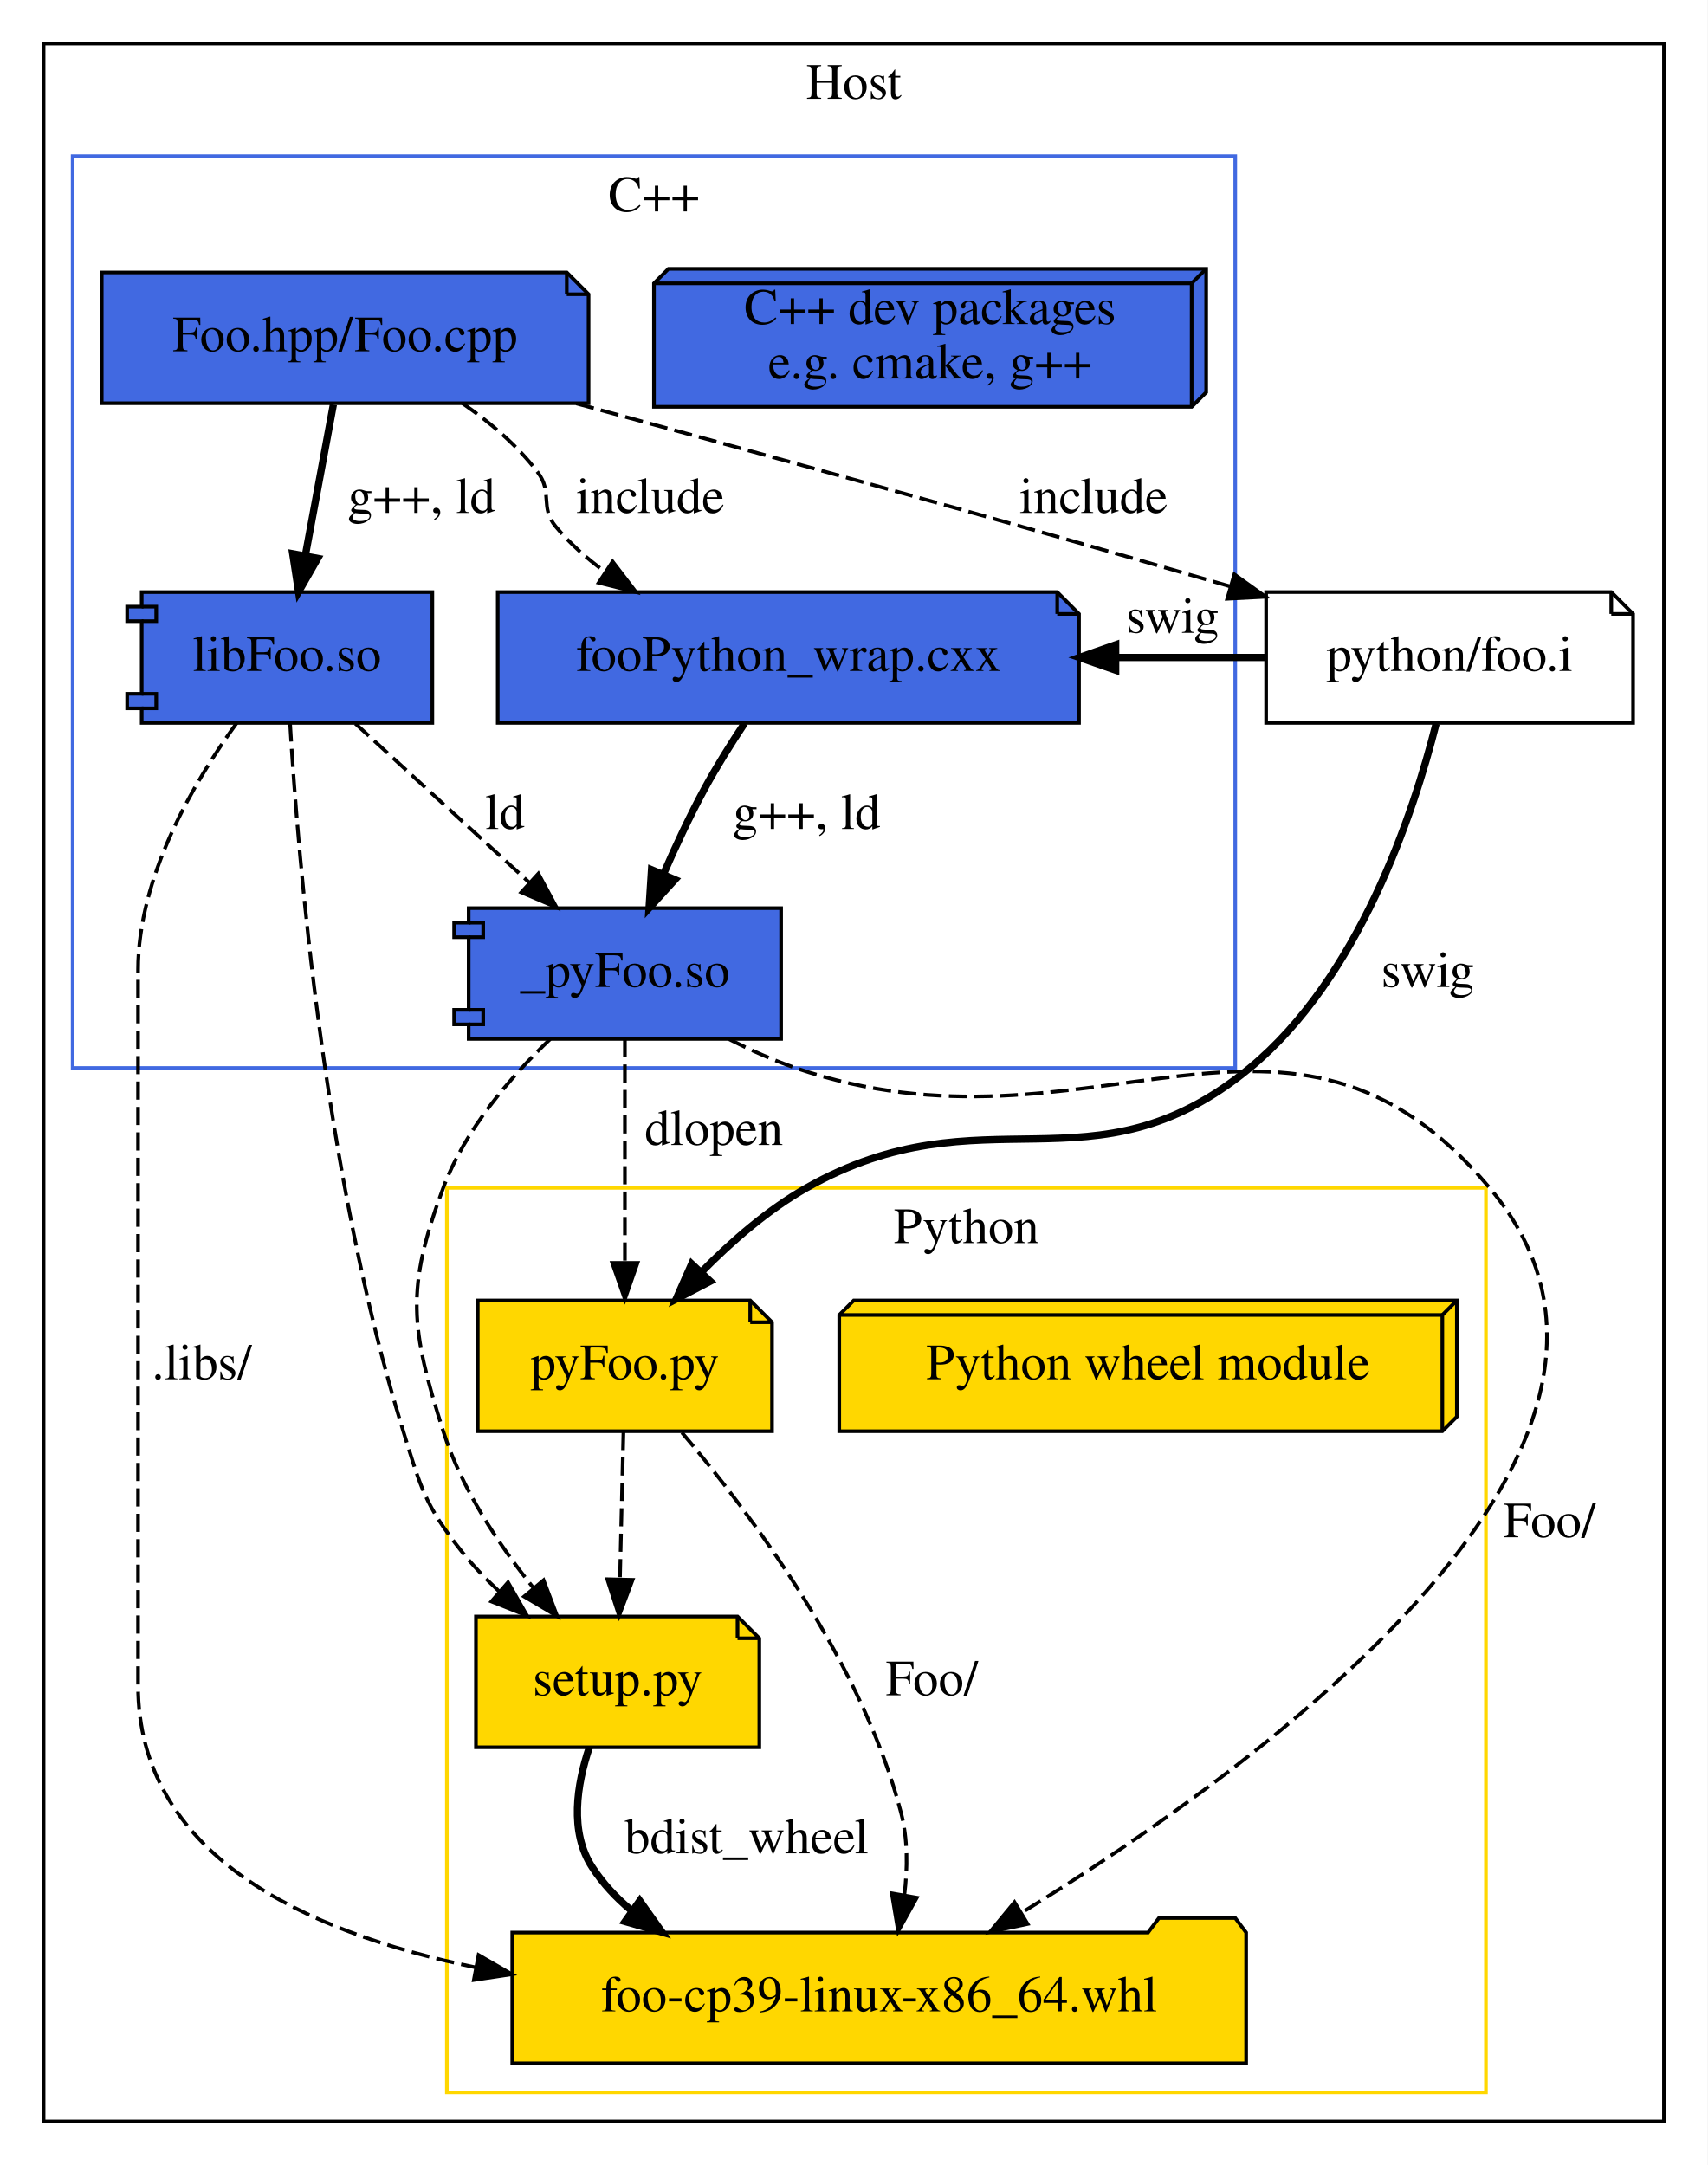
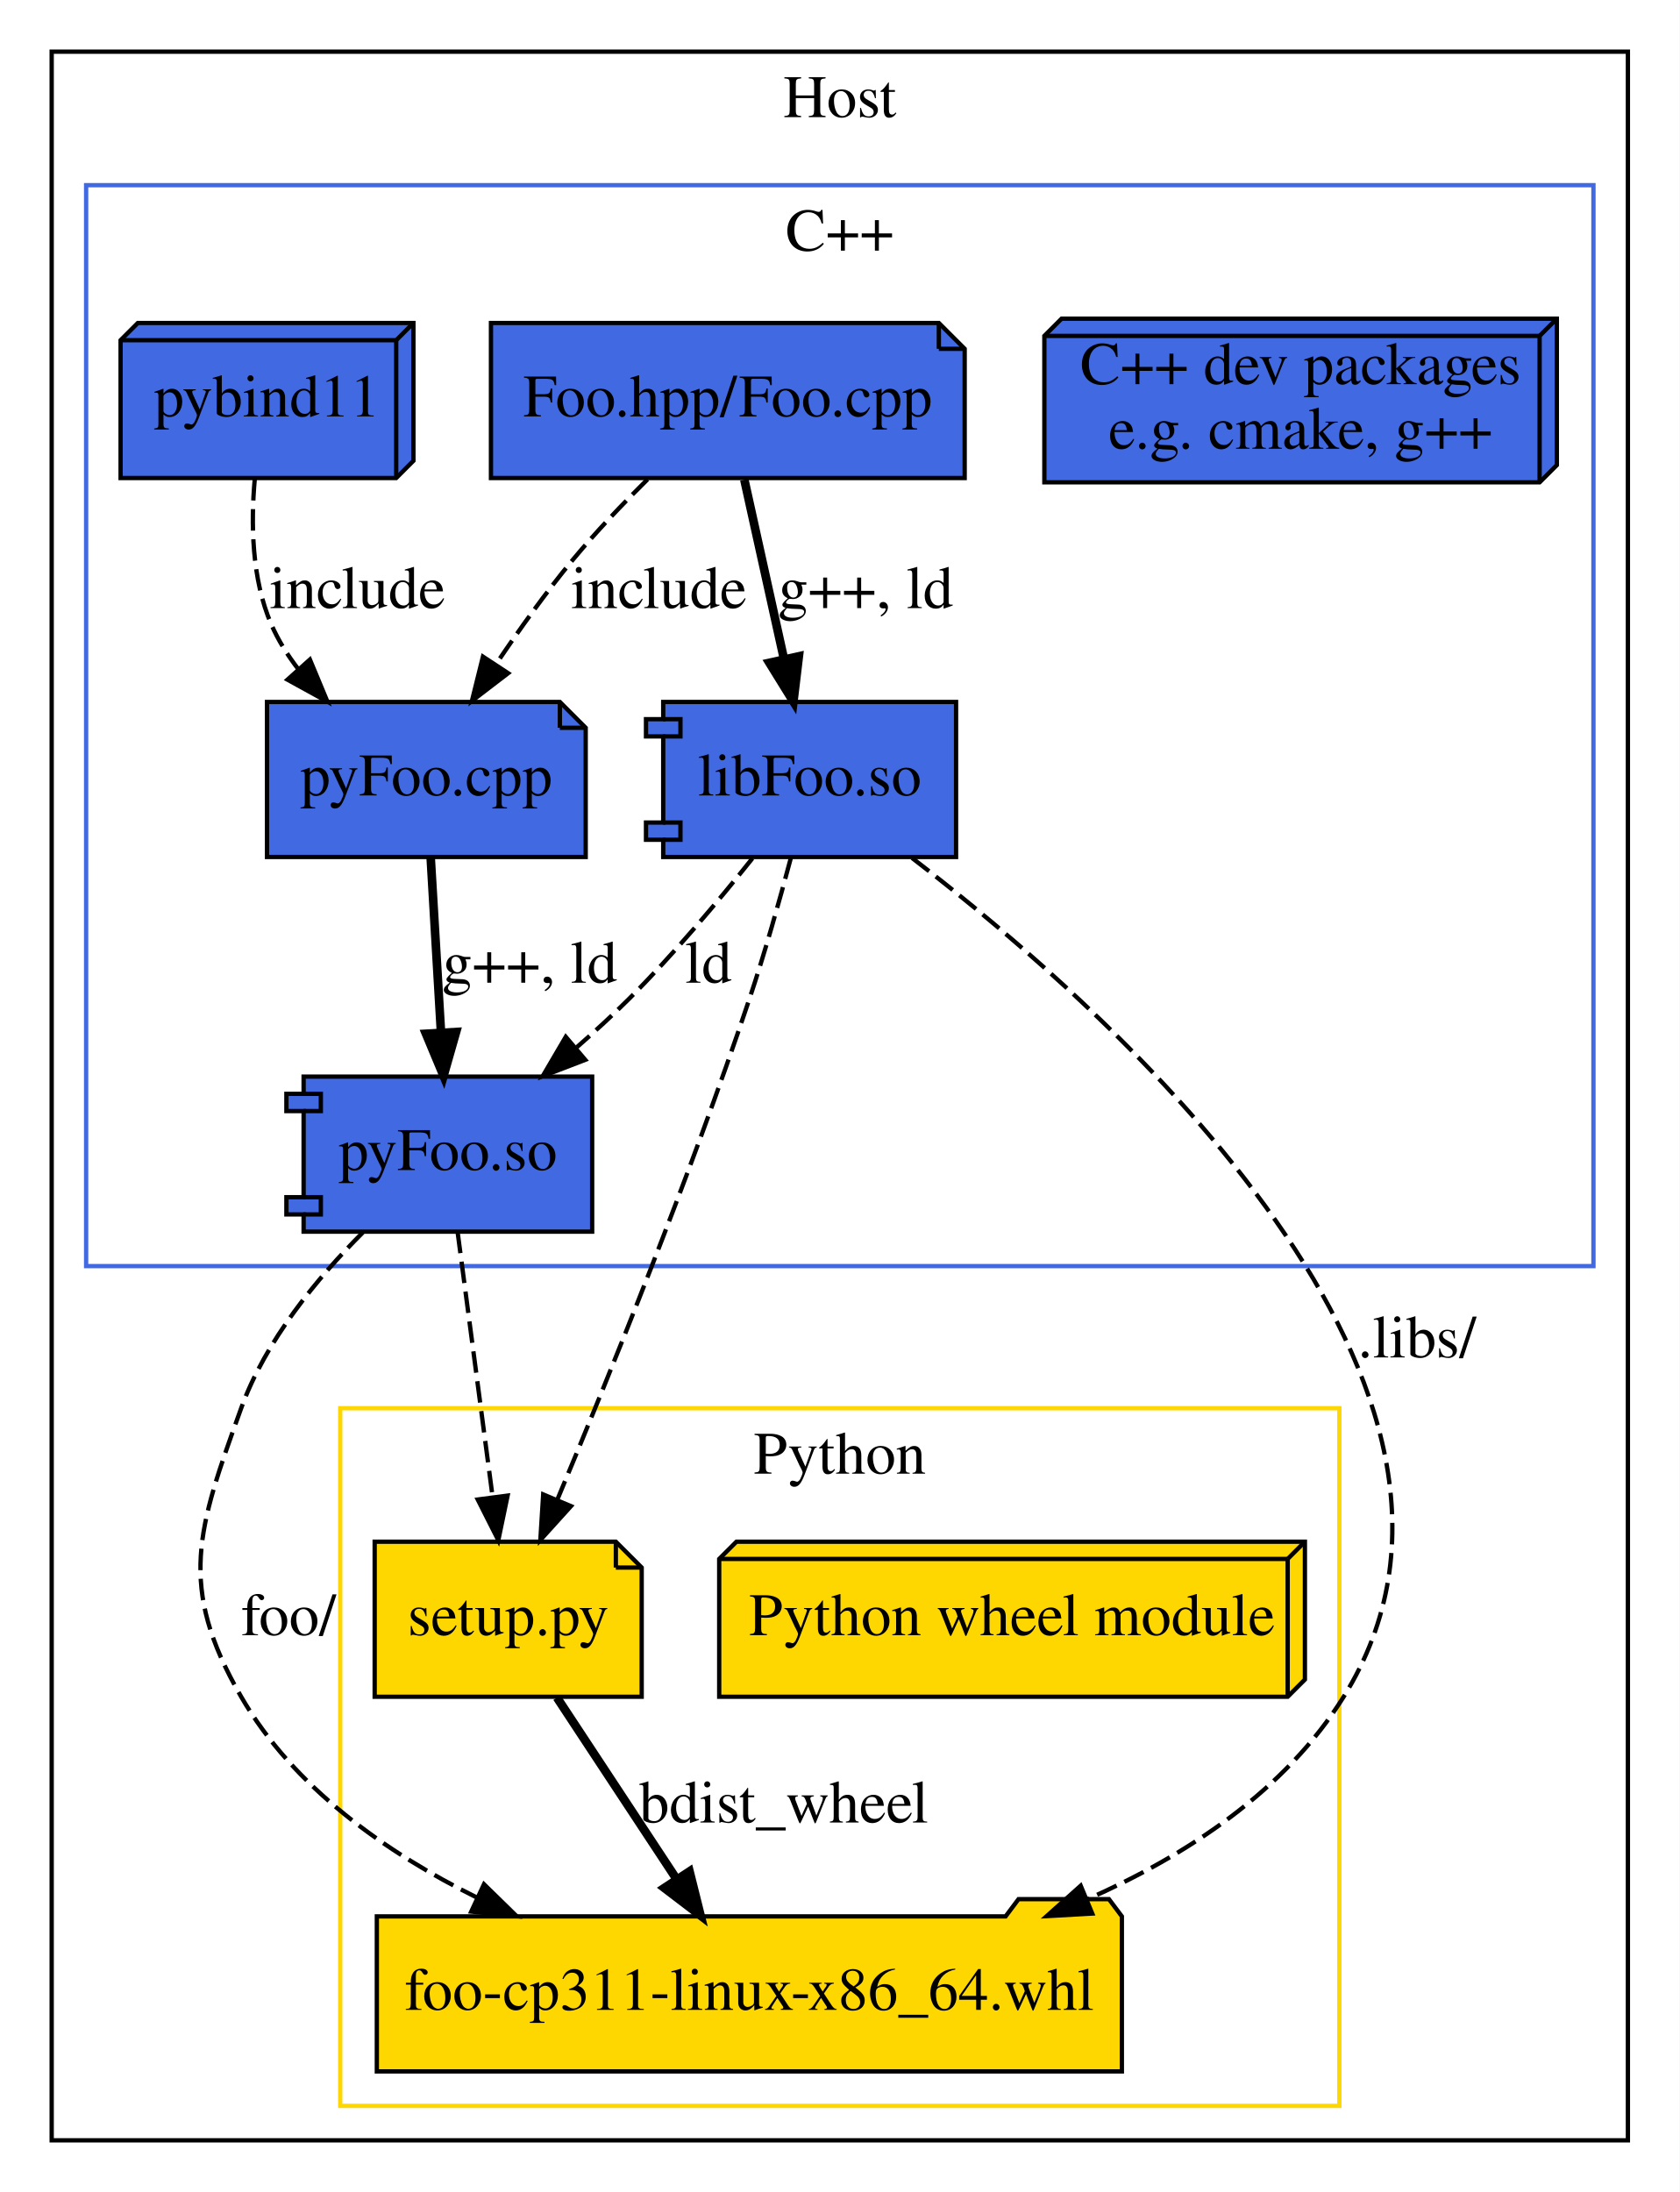
- <svg xmlns="http://www.w3.org/2000/svg" width="470pt" height="596pt" viewBox="0.00 0.00 470.00 596.00">
-   <g id="graph0" class="graph" transform="scale(1 1) rotate(0) translate(4 592)">
-     <polygon fill="white" stroke="transparent" points="-4,4 -4,-592 466,-592 466,4 -4,4" />
+ <svg xmlns="http://www.w3.org/2000/svg" width="390pt" height="509pt" viewBox="0.00 0.00 390.00 509.00">
+   <g id="graph0" class="graph" transform="scale(1 1) rotate(0) translate(4 505)">
+     <polygon fill="white" stroke="transparent" points="-4,4 -4,-505 386,-505 386,4 -4,4" />
    <g id="clust1" class="cluster">
-       <polygon fill="none" stroke="black" points="8,-8 8,-580 454,-580 454,-8 8,-8" />
-       <text text-anchor="middle" x="231" y="-564.8" font-family="Times,serif" font-size="14.00">Host</text>
+       <polygon fill="none" stroke="black" points="8,-8 8,-493 374,-493 374,-8 8,-8" />
+       <text text-anchor="middle" x="191" y="-477.8" font-family="Times,serif" font-size="14.00">Host</text>
    </g>
    <g id="clust2" class="cluster">
-       <polygon fill="none" stroke="royalblue" points="16,-298 16,-549 336,-549 336,-298 16,-298" />
-       <text text-anchor="middle" x="176" y="-533.8" font-family="Times,serif" font-size="14.00">C++</text>
+       <polygon fill="none" stroke="royalblue" points="16,-211 16,-462 366,-462 366,-211 16,-211" />
+       <text text-anchor="middle" x="191" y="-446.8" font-family="Times,serif" font-size="14.00">C++</text>
    </g>
    <g id="clust3" class="cluster">
-       <polygon fill="none" stroke="gold" points="119,-16 119,-265 405,-265 405,-16 119,-16" />
-       <text text-anchor="middle" x="262" y="-249.8" font-family="Times,serif" font-size="14.00">Python</text>
+       <polygon fill="none" stroke="gold" points="75,-16 75,-178 307,-178 307,-16 75,-16" />
+       <text text-anchor="middle" x="191" y="-162.8" font-family="Times,serif" font-size="14.00">Python</text>
    </g>
    <g id="node1" class="node">
-       <polygon fill="white" stroke="black" points="439.5,-429 344.5,-429 344.5,-393 445.5,-393 445.5,-423 439.5,-429" />
-       <polyline fill="none" stroke="black" points="439.5,-429 439.5,-423 " />
-       <polyline fill="none" stroke="black" points="445.5,-423 439.5,-423 " />
-       <text text-anchor="middle" x="395" y="-407.3" font-family="Times,serif" font-size="14.00">python/foo.i</text>
+       <polygon fill="royalblue" stroke="black" points="357.5,-431 242.5,-431 238.5,-427 238.5,-393 353.5,-393 357.5,-397 357.5,-431" />
+       <polyline fill="none" stroke="black" points="353.5,-427 238.5,-427 " />
+       <polyline fill="none" stroke="black" points="353.5,-427 353.5,-393 " />
+       <polyline fill="none" stroke="black" points="353.5,-427 357.5,-431 " />
+       <text text-anchor="middle" x="298" y="-415.8" font-family="Times,serif" font-size="14.00">C++ dev packages</text>
+       <text text-anchor="middle" x="298" y="-400.8" font-family="Times,serif" font-size="14.00">e.g. cmake, g++</text>
+     </g>
+     <g id="node2" class="node">
+       <polygon fill="royalblue" stroke="black" points="92,-430 28,-430 24,-426 24,-394 88,-394 92,-398 92,-430" />
+       <polyline fill="none" stroke="black" points="88,-426 24,-426 " />
+       <polyline fill="none" stroke="black" points="88,-426 88,-394 " />
+       <polyline fill="none" stroke="black" points="88,-426 92,-430 " />
+       <text text-anchor="middle" x="58" y="-408.3" font-family="Times,serif" font-size="14.00">pybind11</text>
    </g>
    <g id="node5" class="node">
-       <polygon fill="royalblue" stroke="black" points="287,-429 133,-429 133,-393 293,-393 293,-423 287,-429" />
-       <polyline fill="none" stroke="black" points="287,-429 287,-423 " />
-       <polyline fill="none" stroke="black" points="293,-423 287,-423 " />
-       <text text-anchor="middle" x="213" y="-407.3" font-family="Times,serif" font-size="14.00">fooPython_wrap.cxx</text>
+       <polygon fill="royalblue" stroke="black" points="126,-342 58,-342 58,-306 132,-306 132,-336 126,-342" />
+       <polyline fill="none" stroke="black" points="126,-342 126,-336 " />
+       <polyline fill="none" stroke="black" points="132,-336 126,-336 " />
+       <text text-anchor="middle" x="95" y="-320.3" font-family="Times,serif" font-size="14.00">pyFoo.cpp</text>
+     </g>
+     <g id="edge1" class="edge">
+       <path fill="none" stroke="black" stroke-dasharray="5,2" d="M55.16,-393.77C54.23,-383.55 54.42,-370.56 59,-360 60.59,-356.33 62.78,-352.84 65.28,-349.6" />
+       <polygon fill="black" stroke="black" points="67.96,-351.85 72.03,-342.07 62.75,-347.18 67.96,-351.85" />
+       <text text-anchor="middle" x="79" y="-363.8" font-family="Times,serif" font-size="14.00">include</text>
+     </g>
+     <g id="node3" class="node">
+       <polygon fill="royalblue" stroke="black" points="214,-430 110,-430 110,-394 220,-394 220,-424 214,-430" />
+       <polyline fill="none" stroke="black" points="214,-430 214,-424 " />
+       <polyline fill="none" stroke="black" points="220,-424 214,-424 " />
+       <text text-anchor="middle" x="165" y="-408.3" font-family="Times,serif" font-size="14.00">Foo.hpp/Foo.cpp</text>
+     </g>
+     <g id="node4" class="node">
+       <polygon fill="royalblue" stroke="black" points="218,-342 150,-342 150,-338 146,-338 146,-334 150,-334 150,-314 146,-314 146,-310 150,-310 150,-306 218,-306 218,-342" />
+       <polyline fill="none" stroke="black" points="150,-338 154,-338 154,-334 150,-334 " />
+       <polyline fill="none" stroke="black" points="150,-314 154,-314 154,-310 150,-310 " />
+       <text text-anchor="middle" x="184" y="-320.3" font-family="Times,serif" font-size="14.00">libFoo.so</text>
+     </g>
+     <g id="edge3" class="edge">
+       <path fill="none" stroke="black" stroke-width="2" d="M168.84,-393.6C171.49,-381.63 175.05,-365.5 178.06,-351.89" />
+       <polygon fill="black" stroke="black" stroke-width="2" points="181.49,-352.6 180.23,-342.08 174.65,-351.09 181.49,-352.6" />
+       <text text-anchor="middle" x="197" y="-363.8" font-family="Times,serif" font-size="14.00">g++, ld</text>
+     </g>
+     <g id="edge2" class="edge">
+       <path fill="none" stroke="black" stroke-dasharray="5,2" d="M146.36,-393.69C140.56,-387.96 134.3,-381.4 129,-375 122.78,-367.48 116.59,-358.82 111.23,-350.85" />
+       <polygon fill="black" stroke="black" points="113.99,-348.68 105.58,-342.24 108.14,-352.52 113.99,-348.68" />
+       <text text-anchor="middle" x="149" y="-363.8" font-family="Times,serif" font-size="14.00">include</text>
+     </g>
+     <g id="node6" class="node">
+       <polygon fill="royalblue" stroke="black" points="133.5,-255 66.5,-255 66.5,-251 62.5,-251 62.5,-247 66.5,-247 66.5,-227 62.5,-227 62.5,-223 66.5,-223 66.5,-219 133.5,-219 133.5,-255" />
+       <polyline fill="none" stroke="black" points="66.5,-251 70.5,-251 70.5,-247 66.5,-247 " />
+       <polyline fill="none" stroke="black" points="66.5,-227 70.5,-227 70.5,-223 66.5,-223 " />
+       <text text-anchor="middle" x="100" y="-233.3" font-family="Times,serif" font-size="14.00">pyFoo.so</text>
+     </g>
+     <g id="edge5" class="edge">
+       <path fill="none" stroke="black" stroke-dasharray="5,2" d="M170.71,-305.68C162.78,-295.74 152.28,-283.24 142,-273 138.23,-269.24 134.1,-265.46 129.94,-261.83" />
+       <polygon fill="black" stroke="black" points="131.9,-258.9 122.01,-255.1 127.37,-264.24 131.9,-258.9" />
+       <text text-anchor="middle" x="160.5" y="-276.8" font-family="Times,serif" font-size="14.00">ld</text>
+     </g>
+     <g id="node8" class="node">
+       <polygon fill="gold" stroke="black" points="139,-147 83,-147 83,-111 145,-111 145,-141 139,-147" />
+       <polyline fill="none" stroke="black" points="139,-147 139,-141 " />
+       <polyline fill="none" stroke="black" points="145,-141 139,-141 " />
+       <text text-anchor="middle" x="114" y="-125.3" font-family="Times,serif" font-size="14.00">setup.py</text>
+     </g>
+     <g id="edge7" class="edge">
+       <path fill="none" stroke="black" stroke-dasharray="5,2" d="M179.63,-305.75C177.05,-296.05 173.61,-283.77 170,-273 156.22,-231.84 137.32,-185.2 125.38,-156.69" />
+       <polygon fill="black" stroke="black" points="128.58,-155.26 121.47,-147.4 122.13,-157.98 128.58,-155.26" />
+     </g>
+     <g id="node9" class="node">
+       <polygon fill="gold" stroke="black" points="256.5,-60 253.5,-64 232.5,-64 229.5,-60 83.5,-60 83.5,-24 256.5,-24 256.5,-60" />
+       <text text-anchor="middle" x="170" y="-38.3" font-family="Times,serif" font-size="14.00">foo-cp311-linux-x86_64.whl</text>
+     </g>
+     <g id="edge8" class="edge">
+       <path fill="none" stroke="black" stroke-dasharray="5,2" d="M207.79,-305.77C255.02,-269.42 352.37,-182.33 308,-111 294.42,-89.18 271.56,-74.15 248.3,-63.9" />
+       <polygon fill="black" stroke="black" points="249.62,-60.66 239.04,-60.06 246.94,-67.12 249.62,-60.66" />
+       <text text-anchor="middle" x="325" y="-189.8" font-family="Times,serif" font-size="14.00">.libs/</text>
+     </g>
+     <g id="edge4" class="edge">
+       <path fill="none" stroke="black" stroke-width="2" d="M96.01,-305.8C96.7,-294.16 97.61,-278.55 98.4,-265.24" />
+       <polygon fill="black" stroke="black" stroke-width="2" points="101.9,-265.36 98.99,-255.18 94.91,-264.95 101.9,-265.36" />
+       <text text-anchor="middle" x="119" y="-276.8" font-family="Times,serif" font-size="14.00">g++, ld</text>
+     </g>
+     <g id="edge9" class="edge">
+       <path fill="none" stroke="black" stroke-dasharray="5,2" d="M102.25,-218.97C104.44,-202.38 107.81,-176.88 110.38,-157.43" />
+       <polygon fill="black" stroke="black" points="113.87,-157.71 111.71,-147.34 106.93,-156.8 113.87,-157.71" />
+     </g>
+     <g id="edge10" class="edge">
+       <path fill="none" stroke="black" stroke-dasharray="5,2" d="M80.25,-218.81C69.67,-208.24 57.67,-193.74 52,-178 41.91,-149.98 37.1,-136.78 52,-111 64.16,-89.95 85.59,-74.84 106.88,-64.3" />
+       <polygon fill="black" stroke="black" points="108.38,-67.46 115.96,-60.05 105.42,-61.11 108.38,-67.46" />
+       <text text-anchor="middle" x="63" y="-125.3" font-family="Times,serif" font-size="14.00">foo/</text>
+     </g>
+     <g id="node7" class="node">
+       <polygon fill="gold" stroke="black" points="299,-147 167,-147 163,-143 163,-111 295,-111 299,-115 299,-147" />
+       <polyline fill="none" stroke="black" points="295,-143 163,-143 " />
+       <polyline fill="none" stroke="black" points="295,-143 295,-111 " />
+       <polyline fill="none" stroke="black" points="295,-143 299,-147 " />
+       <text text-anchor="middle" x="231" y="-125.3" font-family="Times,serif" font-size="14.00">Python wheel module</text>
    </g>
    <g id="edge6" class="edge">
-       <path fill="none" stroke="black" stroke-width="2" d="M344.46,-411C331.65,-411 317.5,-411 303.36,-411" />
-       <polygon fill="black" stroke="black" stroke-width="2" points="303.09,-407.5 293.09,-411 303.09,-414.5 303.09,-407.5" />
-       <text text-anchor="middle" x="318.75" y="-417.8" font-family="Times,serif" font-size="14.00">swig</text>
-     </g>
-     <g id="node8" class="node">
-       <polygon fill="gold" stroke="black" points="202.5,-234 127.5,-234 127.5,-198 208.5,-198 208.5,-228 202.5,-234" />
-       <polyline fill="none" stroke="black" points="202.5,-234 202.5,-228 " />
-       <polyline fill="none" stroke="black" points="208.5,-228 202.5,-228 " />
-       <text text-anchor="middle" x="168" y="-212.3" font-family="Times,serif" font-size="14.00">pyFoo.py</text>
-     </g>
-     <g id="edge10" class="edge">
-       <path fill="none" stroke="black" stroke-width="2" d="M391.29,-392.8C385.06,-368.09 370.09,-322.8 340,-298 296.65,-262.28 266.9,-292.65 218,-265 207.41,-259.01 197.39,-250.27 189.14,-241.89" />
-       <polygon fill="black" stroke="black" stroke-width="2" points="191.49,-239.27 182.1,-234.37 186.38,-244.06 191.49,-239.27" />
-       <text text-anchor="middle" x="389" y="-320.3" font-family="Times,serif" font-size="14.00">swig</text>
-     </g>
-     <g id="node2" class="node">
-       <polygon fill="royalblue" stroke="black" points="328,-518 180,-518 176,-514 176,-480 324,-480 328,-484 328,-518" />
-       <polyline fill="none" stroke="black" points="324,-514 176,-514 " />
-       <polyline fill="none" stroke="black" points="324,-514 324,-480 " />
-       <polyline fill="none" stroke="black" points="324,-514 328,-518 " />
-       <text text-anchor="middle" x="252" y="-502.8" font-family="Times,serif" font-size="14.00">C++ dev packages</text>
-       <text text-anchor="middle" x="252" y="-487.8" font-family="Times,serif" font-size="14.00">e.g. cmake, g++</text>
-     </g>
-     <g id="node3" class="node">
-       <polygon fill="royalblue" stroke="black" points="152,-517 24,-517 24,-481 158,-481 158,-511 152,-517" />
-       <polyline fill="none" stroke="black" points="152,-517 152,-511 " />
-       <polyline fill="none" stroke="black" points="158,-511 152,-511 " />
-       <text text-anchor="middle" x="91" y="-495.3" font-family="Times,serif" font-size="14.00">Foo.hpp/Foo.cpp</text>
-     </g>
-     <g id="edge5" class="edge">
-       <path fill="none" stroke="black" stroke-dasharray="5,2" d="M154.6,-480.93C202.54,-467.94 270.16,-449.34 334.49,-430.6" />
-       <polygon fill="black" stroke="black" points="335.75,-433.88 344.37,-427.71 333.79,-427.16 335.75,-433.88" />
-       <text text-anchor="middle" x="297" y="-450.8" font-family="Times,serif" font-size="14.00">include</text>
-     </g>
-     <g id="node4" class="node">
-       <polygon fill="royalblue" stroke="black" points="115,-429 35,-429 35,-425 31,-425 31,-421 35,-421 35,-401 31,-401 31,-397 35,-397 35,-393 115,-393 115,-429" />
-       <polyline fill="none" stroke="black" points="35,-425 39,-425 39,-421 35,-421 " />
-       <polyline fill="none" stroke="black" points="35,-401 39,-401 39,-397 35,-397 " />
-       <text text-anchor="middle" x="75" y="-407.3" font-family="Times,serif" font-size="14.00">libFoo.so</text>
-     </g>
-     <g id="edge2" class="edge">
-       <path fill="none" stroke="black" stroke-width="2" d="M87.76,-480.6C85.56,-468.75 82.59,-452.82 80.08,-439.29" />
-       <polygon fill="black" stroke="black" stroke-width="2" points="83.45,-438.28 78.18,-429.08 76.57,-439.56 83.45,-438.28" />
-       <text text-anchor="middle" x="112" y="-450.8" font-family="Times,serif" font-size="14.00">g++, ld</text>
-     </g>
-     <g id="edge1" class="edge">
-       <path fill="none" stroke="black" stroke-dasharray="5,2" d="M123.26,-480.98C130.9,-475.73 138.43,-469.36 144,-462 148.24,-456.4 144.49,-452.39 149,-447 152.85,-442.39 157.47,-438.29 162.44,-434.67" />
-       <polygon fill="black" stroke="black" points="164.62,-437.42 171.06,-429.01 160.78,-431.57 164.62,-437.42" />
-       <text text-anchor="middle" x="175" y="-450.8" font-family="Times,serif" font-size="14.00">include</text>
-     </g>
-     <g id="node6" class="node">
-       <polygon fill="royalblue" stroke="black" points="211,-342 125,-342 125,-338 121,-338 121,-334 125,-334 125,-314 121,-314 121,-310 125,-310 125,-306 211,-306 211,-342" />
-       <polyline fill="none" stroke="black" points="125,-338 129,-338 129,-334 125,-334 " />
-       <polyline fill="none" stroke="black" points="125,-314 129,-314 129,-310 125,-310 " />
-       <text text-anchor="middle" x="168" y="-320.3" font-family="Times,serif" font-size="14.00">_pyFoo.so</text>
-     </g>
-     <g id="edge4" class="edge">
-       <path fill="none" stroke="black" stroke-dasharray="5,2" d="M93.82,-392.8C107.56,-380.24 126.37,-363.05 141.61,-349.12" />
-       <polygon fill="black" stroke="black" points="144.19,-351.51 149.21,-342.18 139.47,-346.34 144.19,-351.51" />
-       <text text-anchor="middle" x="135" y="-363.8" font-family="Times,serif" font-size="14.00">ld</text>
-     </g>
-     <g id="node9" class="node">
-       <polygon fill="gold" stroke="black" points="199,-147 127,-147 127,-111 205,-111 205,-141 199,-147" />
-       <polyline fill="none" stroke="black" points="199,-147 199,-141 " />
-       <polyline fill="none" stroke="black" points="205,-141 199,-141 " />
-       <text text-anchor="middle" x="166" y="-125.3" font-family="Times,serif" font-size="14.00">setup.py</text>
-     </g>
-     <g id="edge11" class="edge">
-       <path fill="none" stroke="black" stroke-dasharray="5,2" d="M75.84,-392.85C78,-356.27 85.23,-268.22 107,-198 111.83,-182.43 112.88,-177.78 123,-165 126.05,-161.15 129.59,-157.44 133.31,-153.97" />
-       <polygon fill="black" stroke="black" points="135.84,-156.41 141.09,-147.22 131.25,-151.13 135.84,-156.41" />
-     </g>
-     <g id="node10" class="node">
-       <polygon fill="gold" stroke="black" points="339,-60 336,-64 315,-64 312,-60 137,-60 137,-24 339,-24 339,-60" />
-       <text text-anchor="middle" x="238" y="-38.3" font-family="Times,serif" font-size="14.00">foo-cp39-linux-x86_64.whl</text>
-     </g>
-     <g id="edge12" class="edge">
-       <path fill="none" stroke="black" stroke-dasharray="5,2" d="M61.12,-392.92C49.22,-376.53 34,-350.56 34,-325 34,-325 34,-325 34,-128 34,-81.79 79.16,-60.24 126.99,-50.39" />
-       <polygon fill="black" stroke="black" points="127.72,-53.81 136.9,-48.51 126.42,-46.93 127.72,-53.81" />
-       <text text-anchor="middle" x="51.5" y="-212.3" font-family="Times,serif" font-size="14.00">.libs/</text>
-     </g>
-     <g id="edge3" class="edge">
-       <path fill="none" stroke="black" stroke-width="2" d="M200.95,-392.91C197.23,-387.32 193.26,-381 190,-375 185.92,-367.5 181.99,-359.1 178.61,-351.35" />
-       <polygon fill="black" stroke="black" stroke-width="2" points="181.78,-349.84 174.65,-342 175.33,-352.57 181.78,-349.84" />
-       <text text-anchor="middle" x="218" y="-363.8" font-family="Times,serif" font-size="14.00">g++, ld</text>
-     </g>
-     <g id="edge13" class="edge">
-       <path fill="none" stroke="black" stroke-dasharray="5,2" d="M168,-305.97C168,-289.38 168,-263.88 168,-244.43" />
-       <polygon fill="black" stroke="black" points="171.5,-244.34 168,-234.34 164.5,-244.34 171.5,-244.34" />
-       <text text-anchor="middle" x="192.5" y="-276.8" font-family="Times,serif" font-size="14.00">dlopen</text>
-     </g>
-     <g id="edge14" class="edge">
-       <path fill="none" stroke="black" stroke-dasharray="5,2" d="M147.44,-305.96C136.43,-295.45 123.93,-280.95 118,-265 107.63,-237.09 108.99,-226.38 118,-198 123.01,-182.22 133.15,-166.95 142.82,-154.88" />
-       <polygon fill="black" stroke="black" points="145.62,-156.99 149.38,-147.08 140.26,-152.49 145.62,-156.99" />
-     </g>
-     <g id="edge15" class="edge">
-       <path fill="none" stroke="black" stroke-dasharray="5,2" d="M196.69,-305.91C202.59,-302.92 208.88,-300.1 215,-298 296.5,-270.09 350.51,-330.9 406,-265 465.29,-194.59 343.38,-106.07 277.07,-65.36" />
-       <polygon fill="black" stroke="black" points="278.86,-62.36 268.49,-60.17 275.24,-68.35 278.86,-62.36" />
-       <text text-anchor="middle" x="422.5" y="-168.8" font-family="Times,serif" font-size="14.00">Foo/</text>
-     </g>
-     <g id="node7" class="node">
-       <polygon fill="gold" stroke="black" points="397,-234 231,-234 227,-230 227,-198 393,-198 397,-202 397,-234" />
-       <polyline fill="none" stroke="black" points="393,-230 227,-230 " />
-       <polyline fill="none" stroke="black" points="393,-230 393,-198 " />
-       <polyline fill="none" stroke="black" points="393,-230 397,-234 " />
-       <text text-anchor="middle" x="312" y="-212.3" font-family="Times,serif" font-size="14.00">Python wheel module</text>
-     </g>
-     <g id="edge7" class="edge">
-       <path fill="none" stroke="black" stroke-dasharray="5,2" d="M167.6,-197.8C167.32,-186.16 166.95,-170.55 166.64,-157.24" />
-       <polygon fill="black" stroke="black" points="170.14,-157.09 166.4,-147.18 163.14,-157.26 170.14,-157.09" />
-     </g>
-     <g id="edge8" class="edge">
-       <path fill="none" stroke="black" stroke-dasharray="5,2" d="M183.7,-197.63C202.63,-175.34 233.23,-134.55 244,-93 245.88,-85.75 245.83,-77.76 244.93,-70.33" />
-       <polygon fill="black" stroke="black" points="248.36,-69.6 243.21,-60.34 241.46,-70.79 248.36,-69.6" />
-       <text text-anchor="middle" x="252.5" y="-125.3" font-family="Times,serif" font-size="14.00">Foo/</text>
-     </g>
-     <g id="edge9" class="edge">
-       <path fill="none" stroke="black" stroke-width="2" d="M158.22,-111C154.75,-100.69 152.69,-87.7 159,-78 161.94,-73.48 165.62,-69.54 169.76,-66.1" />
-       <polygon fill="black" stroke="black" stroke-width="2" points="172.09,-68.74 178.23,-60.1 168.05,-63.03 172.09,-68.74" />
-       <text text-anchor="middle" x="201.5" y="-81.8" font-family="Times,serif" font-size="14.00">bdist_wheel</text>
+       <path fill="none" stroke="black" stroke-width="2" d="M125.33,-110.8C133.3,-98.7 144.11,-82.3 153.09,-68.67" />
+       <polygon fill="black" stroke="black" stroke-width="2" points="156.11,-70.45 158.68,-60.18 150.26,-66.6 156.11,-70.45" />
+       <text text-anchor="middle" x="178" y="-81.8" font-family="Times,serif" font-size="14.00">bdist_wheel</text>
    </g>
  </g>
</svg>
